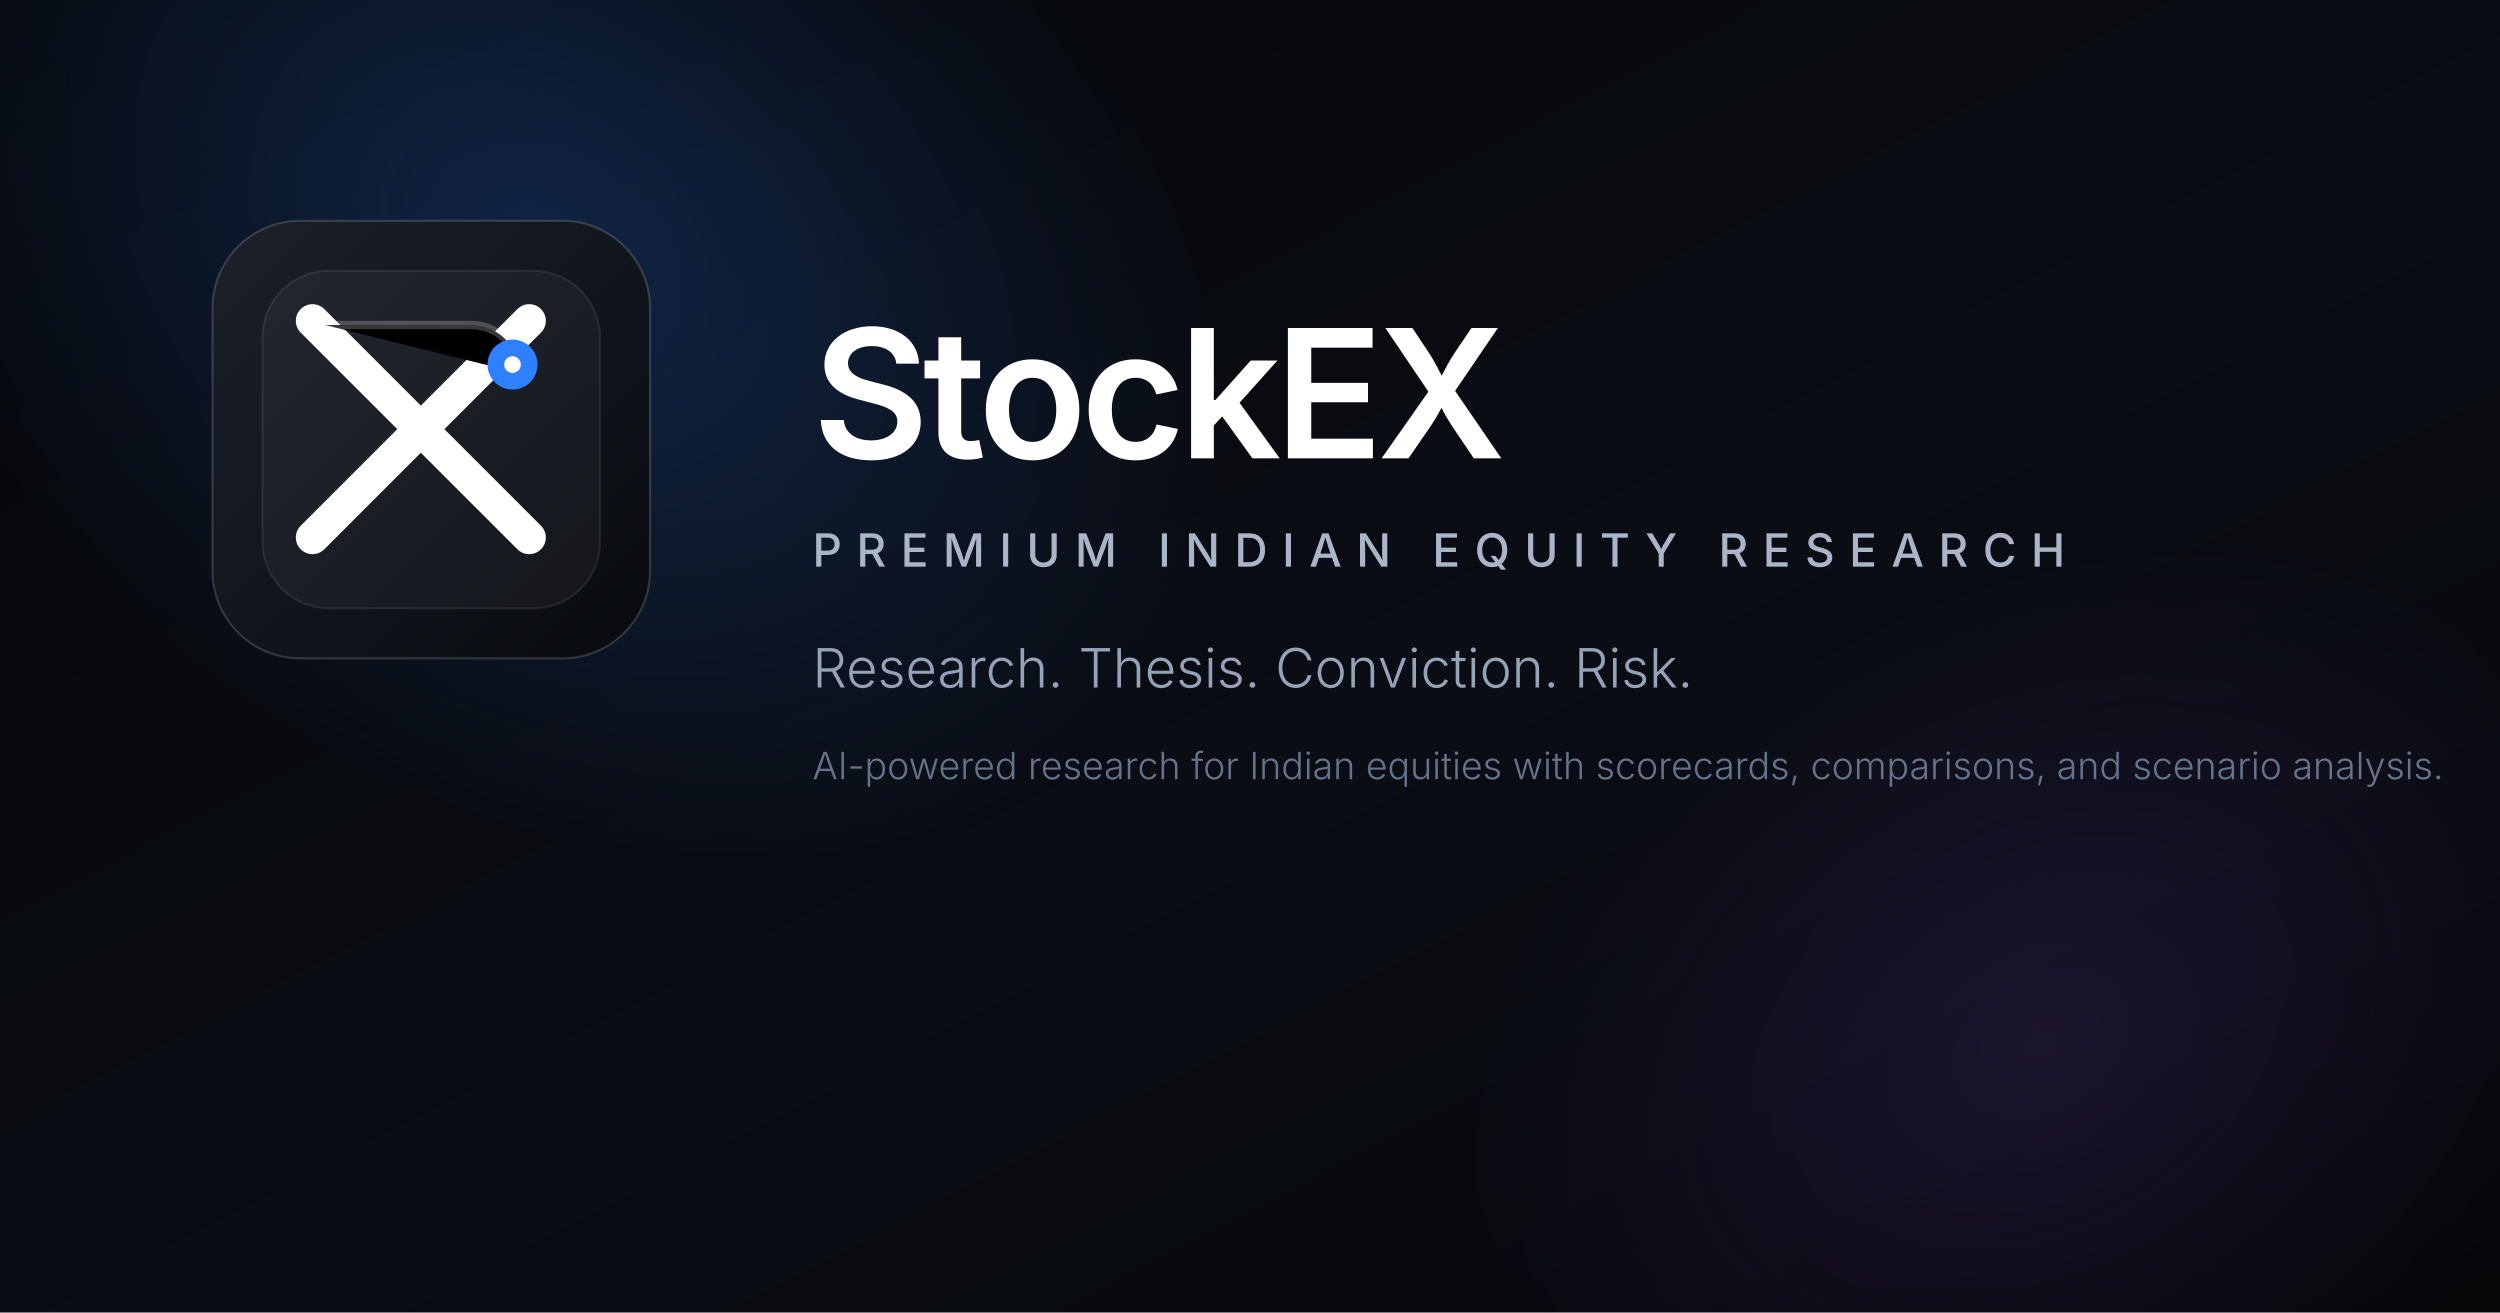
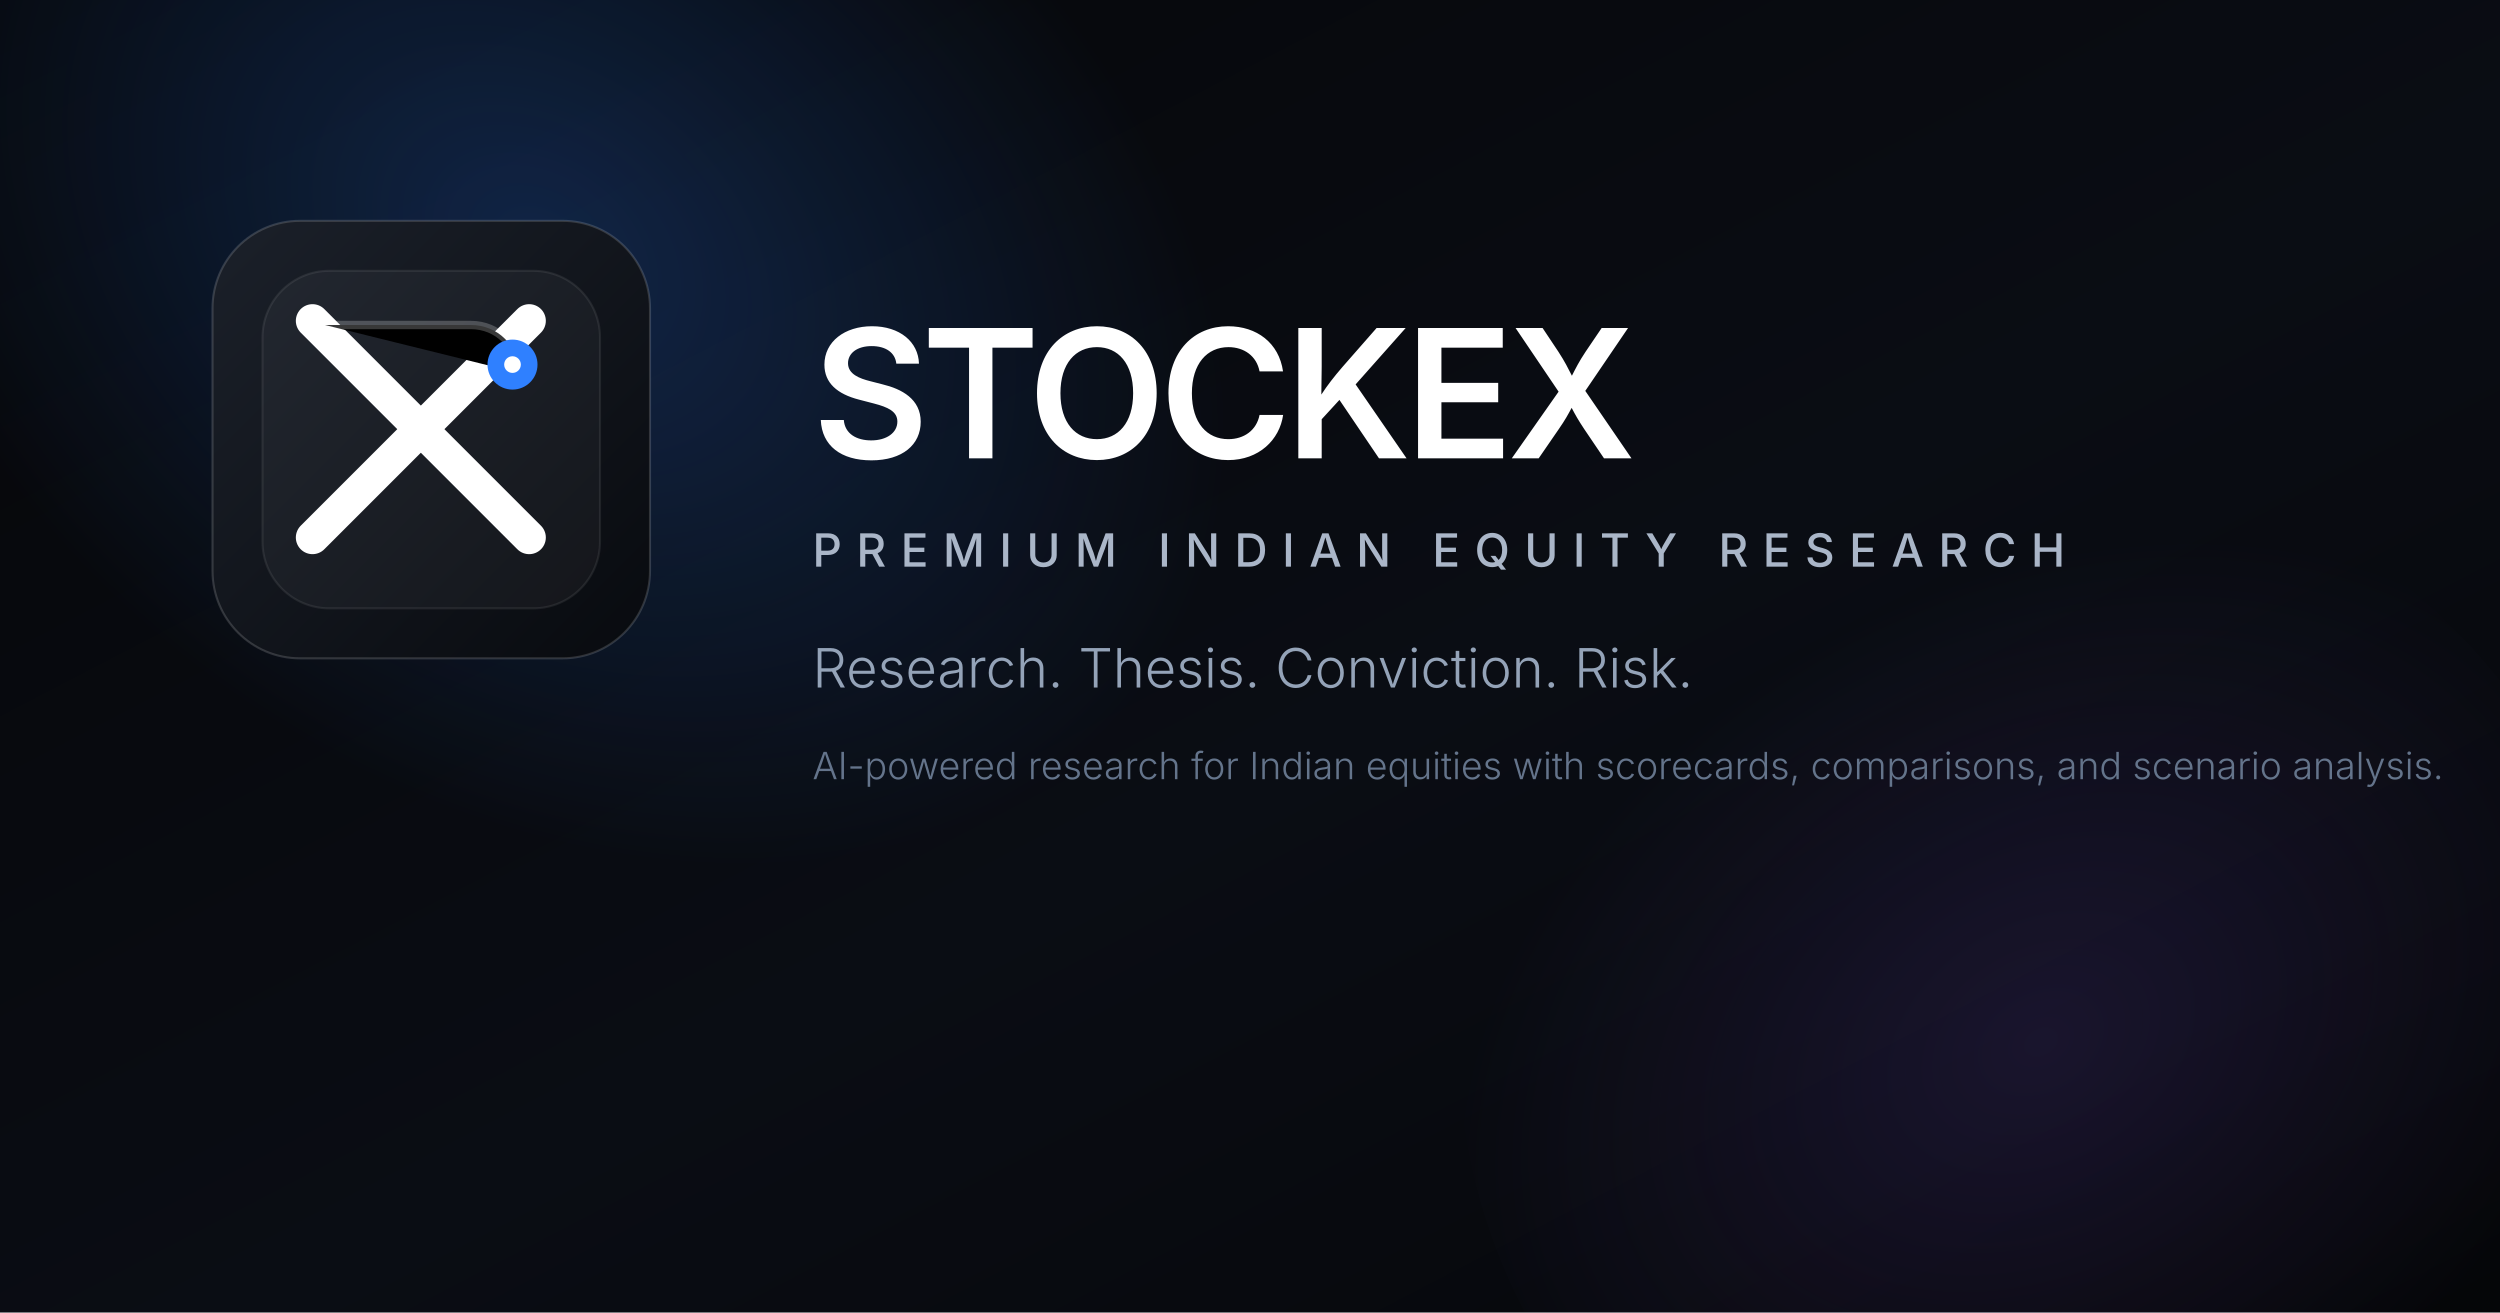
<svg xmlns="http://www.w3.org/2000/svg" width="1200" height="630" viewBox="0 0 1200 630">
  <defs>
    <linearGradient id="bg" x1="0" y1="0" x2="1" y2="1">
      <stop offset="0%" stop-color="#050608" />
      <stop offset="55%" stop-color="#0A0D14" />
      <stop offset="100%" stop-color="#050608" />
    </linearGradient>
    <radialGradient id="glowA" cx="0" cy="0" r="1" gradientUnits="userSpaceOnUse" gradientTransform="translate(260 120) rotate(35) scale(360 260)">
      <stop stop-color="#2F80FF" stop-opacity="0.24" />
      <stop offset="1" stop-color="#2F80FF" stop-opacity="0" />
    </radialGradient>
    <radialGradient id="glowB" cx="0" cy="0" r="1" gradientUnits="userSpaceOnUse" gradientTransform="translate(980 500) rotate(-30) scale(300 220)">
      <stop stop-color="#8B5CF6" stop-opacity="0.14" />
      <stop offset="1" stop-color="#8B5CF6" stop-opacity="0" />
    </radialGradient>
    <linearGradient id="tile" x1="120" y1="115" x2="330" y2="325" gradientUnits="userSpaceOnUse">
      <stop stop-color="#1A1F28" />
      <stop offset="1" stop-color="#07090D" />
    </linearGradient>
  </defs>
  <rect width="1200" height="630" fill="url(#bg)" />
  <circle cx="260" cy="120" r="360" fill="url(#glowA)" />
  <circle cx="980" cy="500" r="280" fill="url(#glowB)" />
  <rect x="102" y="106" width="210" height="210" rx="42" fill="url(#tile)" stroke="#FFFFFF" stroke-opacity="0.16" />
  <rect x="126" y="130" width="162" height="162" rx="32" fill="rgba(255,255,255,0.04)" stroke="#FFFFFF" stroke-opacity="0.08" />
  <path d="M150 154L254 258" stroke="white" stroke-width="16" stroke-linecap="round" />
  <path d="M254 154L150 258" stroke="white" stroke-width="16" stroke-linecap="round" />
  <path d="M156 156H226C239 156 249 166 249 179" stroke="white" stroke-opacity="0.22" stroke-width="4" stroke-linecap="round" />
  <circle cx="246" cy="175" r="12" fill="#2F80FF" />
  <circle cx="246" cy="175" r="4" fill="white" />
-   <text x="390" y="220" font-family="Inter, system-ui, sans-serif" font-size="86" font-weight="600" letter-spacing="-3" fill="white">StockEX</text>
+   <text x="390" y="220" font-family="Inter, system-ui, sans-serif" font-size="86" font-weight="600" letter-spacing="-3" fill="white">STOCKEX</text>
  <text x="390" y="272" font-family="Inter, system-ui, sans-serif" font-size="22" font-weight="500" letter-spacing="7" fill="#AAB6C8">PREMIUM INDIAN EQUITY RESEARCH</text>
  <text x="390" y="330" font-family="Inter, system-ui, sans-serif" font-size="26" fill="#94A3B8" font-weight="300">Research. Thesis. Conviction. Risk.</text>
  <text x="390" y="374" font-family="Inter, system-ui, sans-serif" font-size="18" fill="#64748B" font-weight="300">AI-powered research for Indian equities with scorecards, comparisons, and scenario analysis.</text>
</svg>
